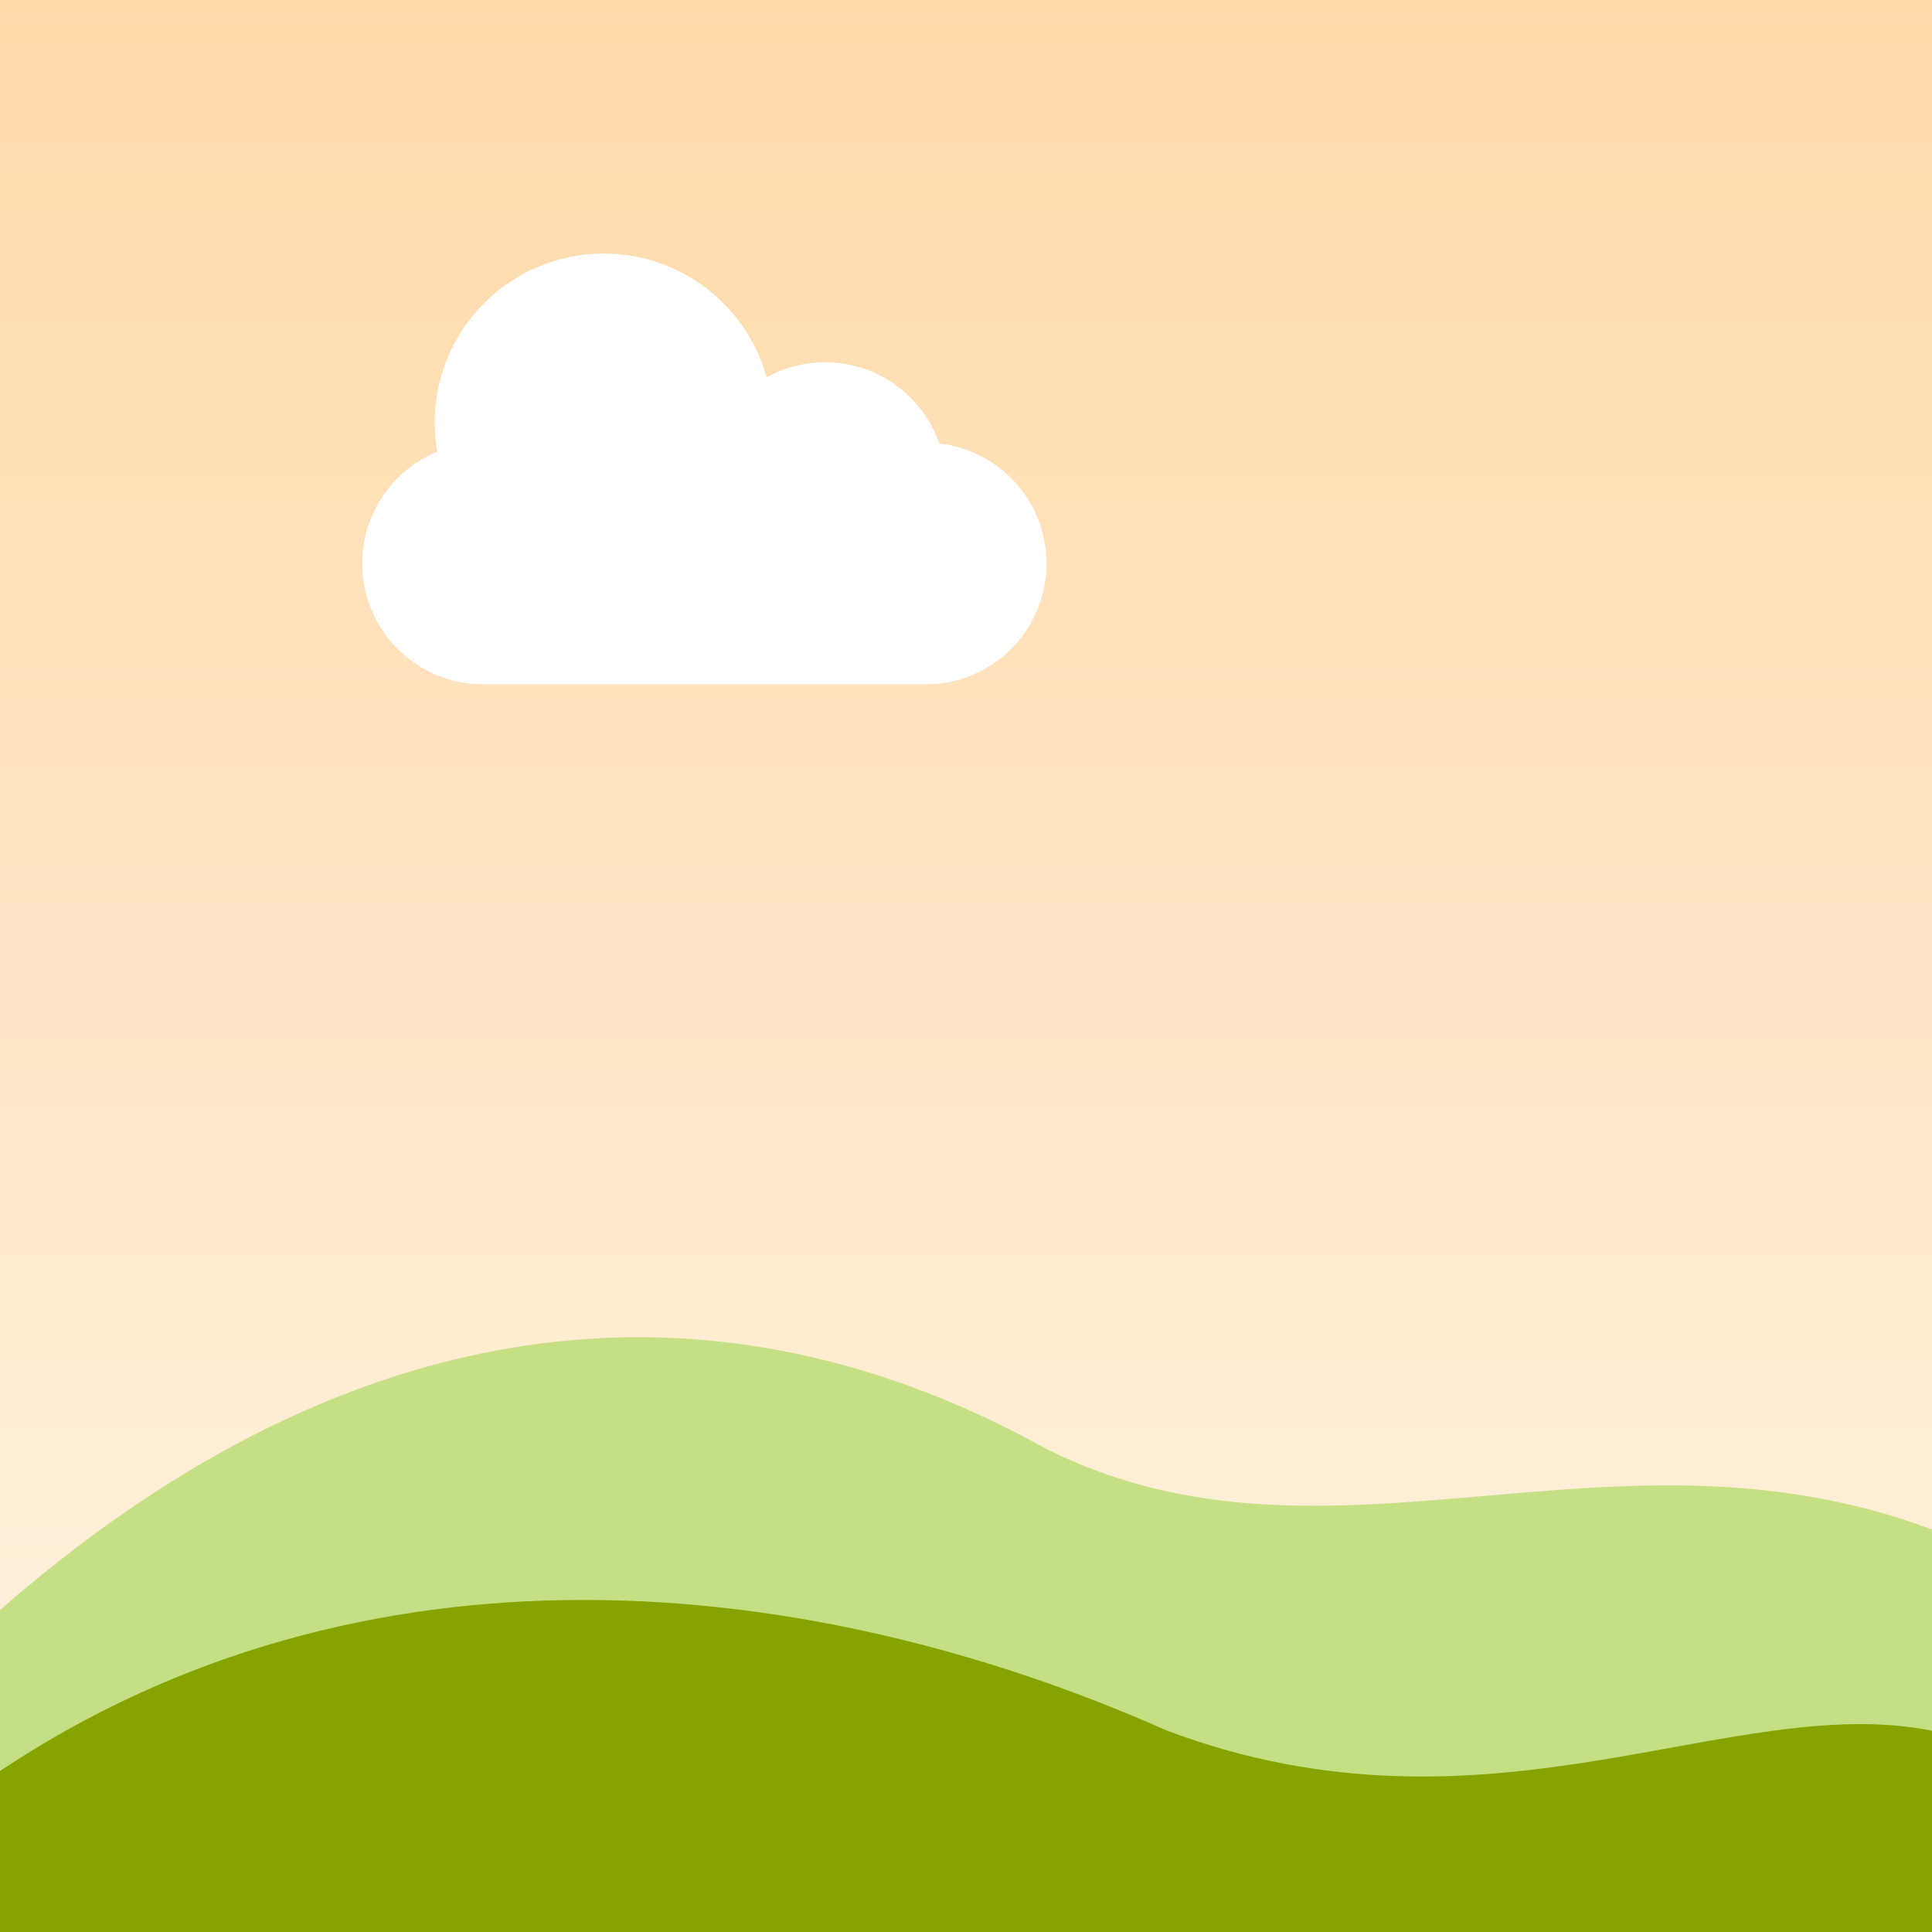
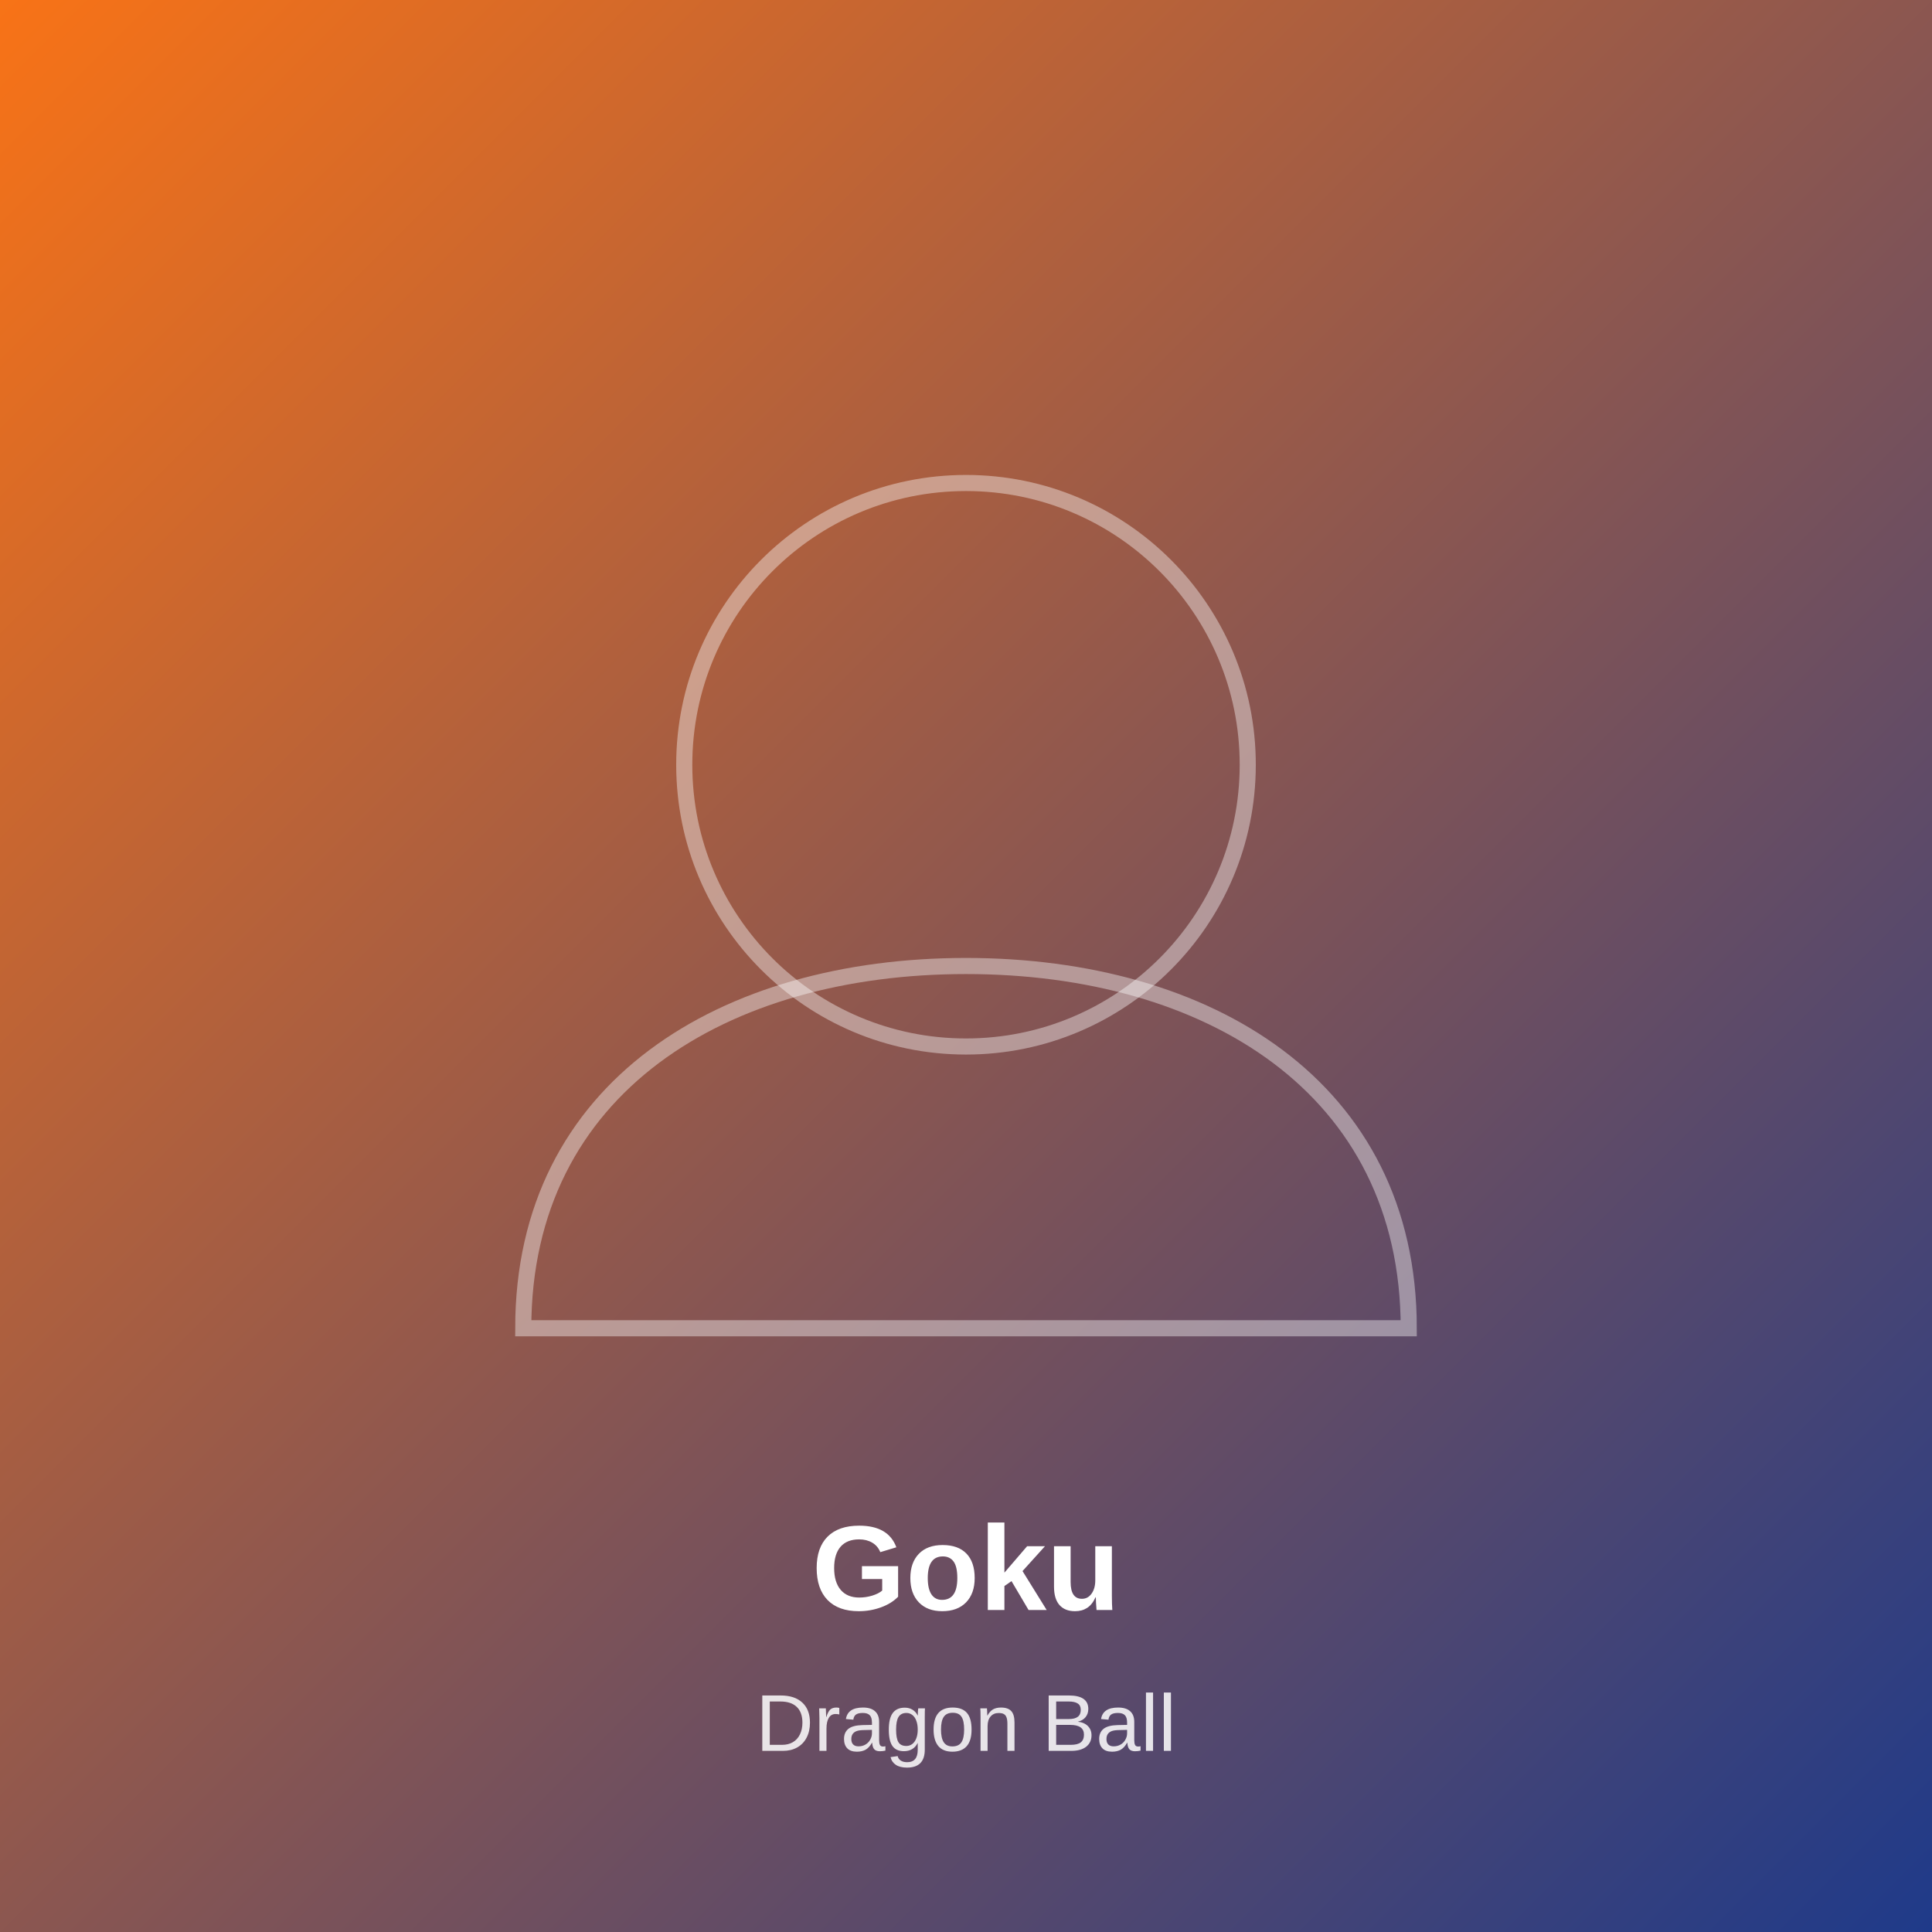
- <svg xmlns="http://www.w3.org/2000/svg" width="480" height="480" viewBox="0 0 480 480" role="img" aria-label="Imagen de relleno">
+ <svg xmlns="http://www.w3.org/2000/svg" width="480" height="480" viewBox="0 0 480 480" role="img" aria-label="Goku">
  <defs>
-     <linearGradient id="cielo" x1="0" y1="0" x2="0" y2="1">
-       <stop offset="0" stop-color="#FFD9A8" />
-       <stop offset="1" stop-color="#FFF4E3" />
+     <linearGradient id="g" x1="0" y1="0" x2="1" y2="1">
+       <stop offset="0" stop-color="#f97316" />
+       <stop offset="1" stop-color="#1e3a8a" />
    </linearGradient>
  </defs>
-   <rect width="480" height="480" fill="url(#cielo)" />
-   <g fill="#ffffff">
-     <rect x="90" y="110" width="170" height="60" rx="30" />
-     <circle cx="150" cy="105" r="42" />
-     <circle cx="205" cy="120" r="30" />
+   <rect width="480" height="480" fill="url(#g)" />
+   <g fill="none" stroke="#ffffff" stroke-opacity="0.4" stroke-width="4">
+     <circle cx="240" cy="190" r="70" />
+     <path d="M130 330c0-60 50-90 110-90s110 30 110 90z" />
  </g>
-   <path d="M0 400 C80 330 170 310 260 360 C330 395 400 350 480 380 L480 480 L0 480 Z" fill="#C5E084" />
-   <path d="M0 440 C90 380 200 390 290 430 C370 460 430 420 480 430 L480 480 L0 480 Z" fill="#87A300" />
+   <text x="240" y="400" text-anchor="middle" font-family="Arial, sans-serif" font-size="30" font-weight="700" fill="#ffffff">Goku</text>
+   <text x="240" y="435" text-anchor="middle" font-family="Arial, sans-serif" font-size="20" fill="#ffffff" fill-opacity="0.85">Dragon Ball</text>
</svg>
